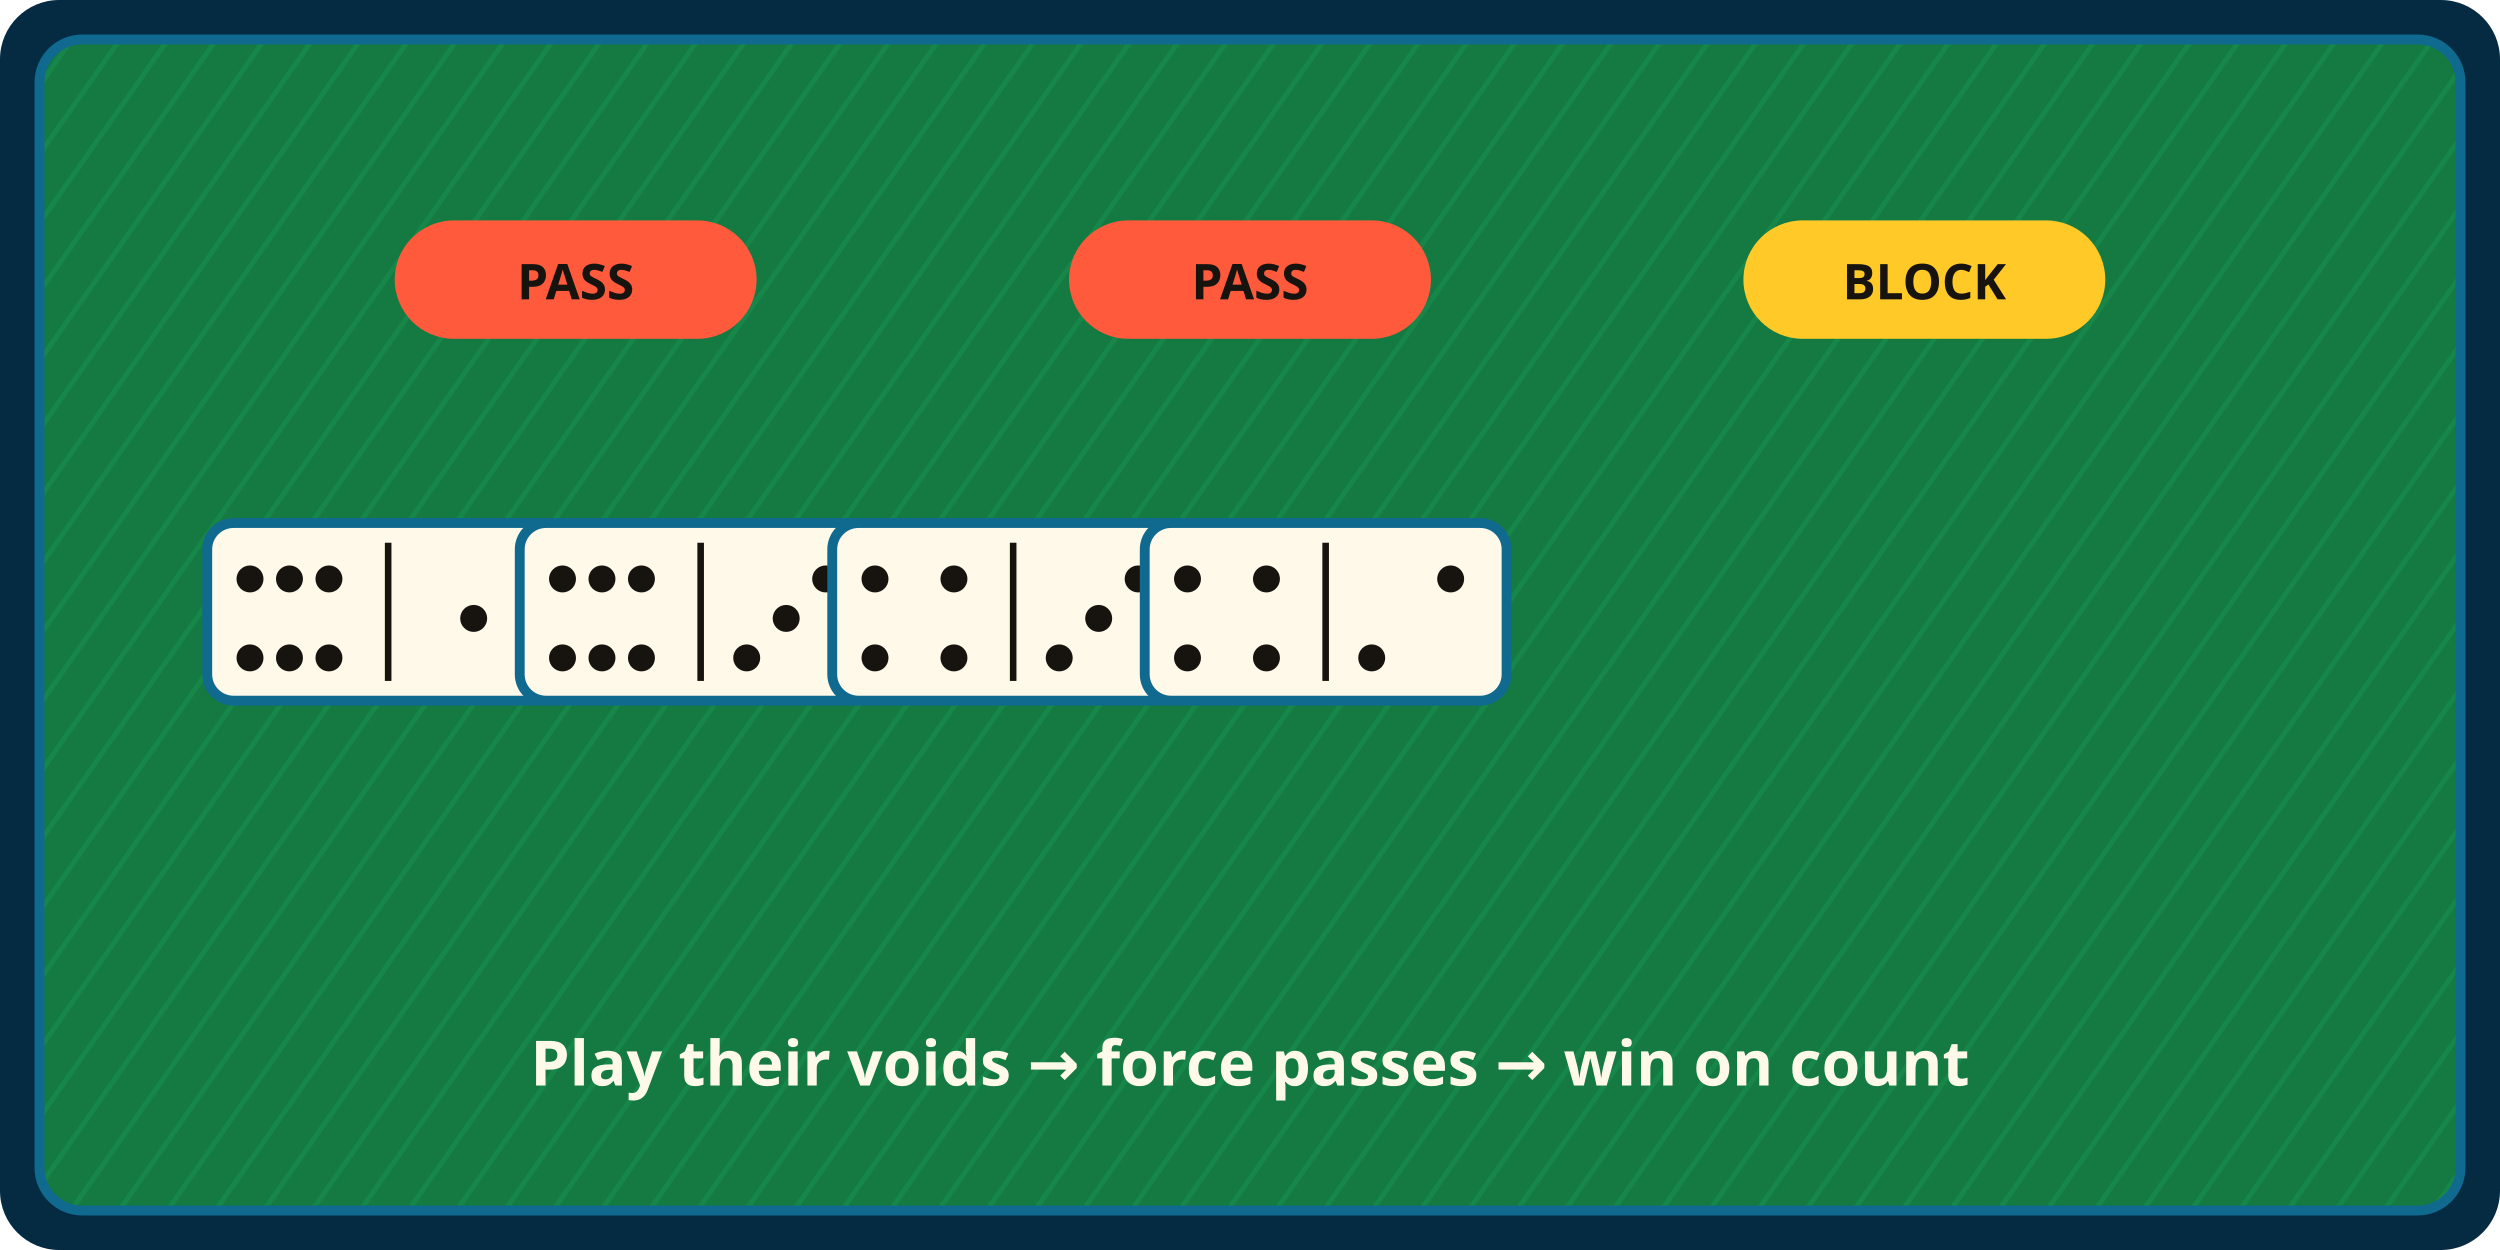
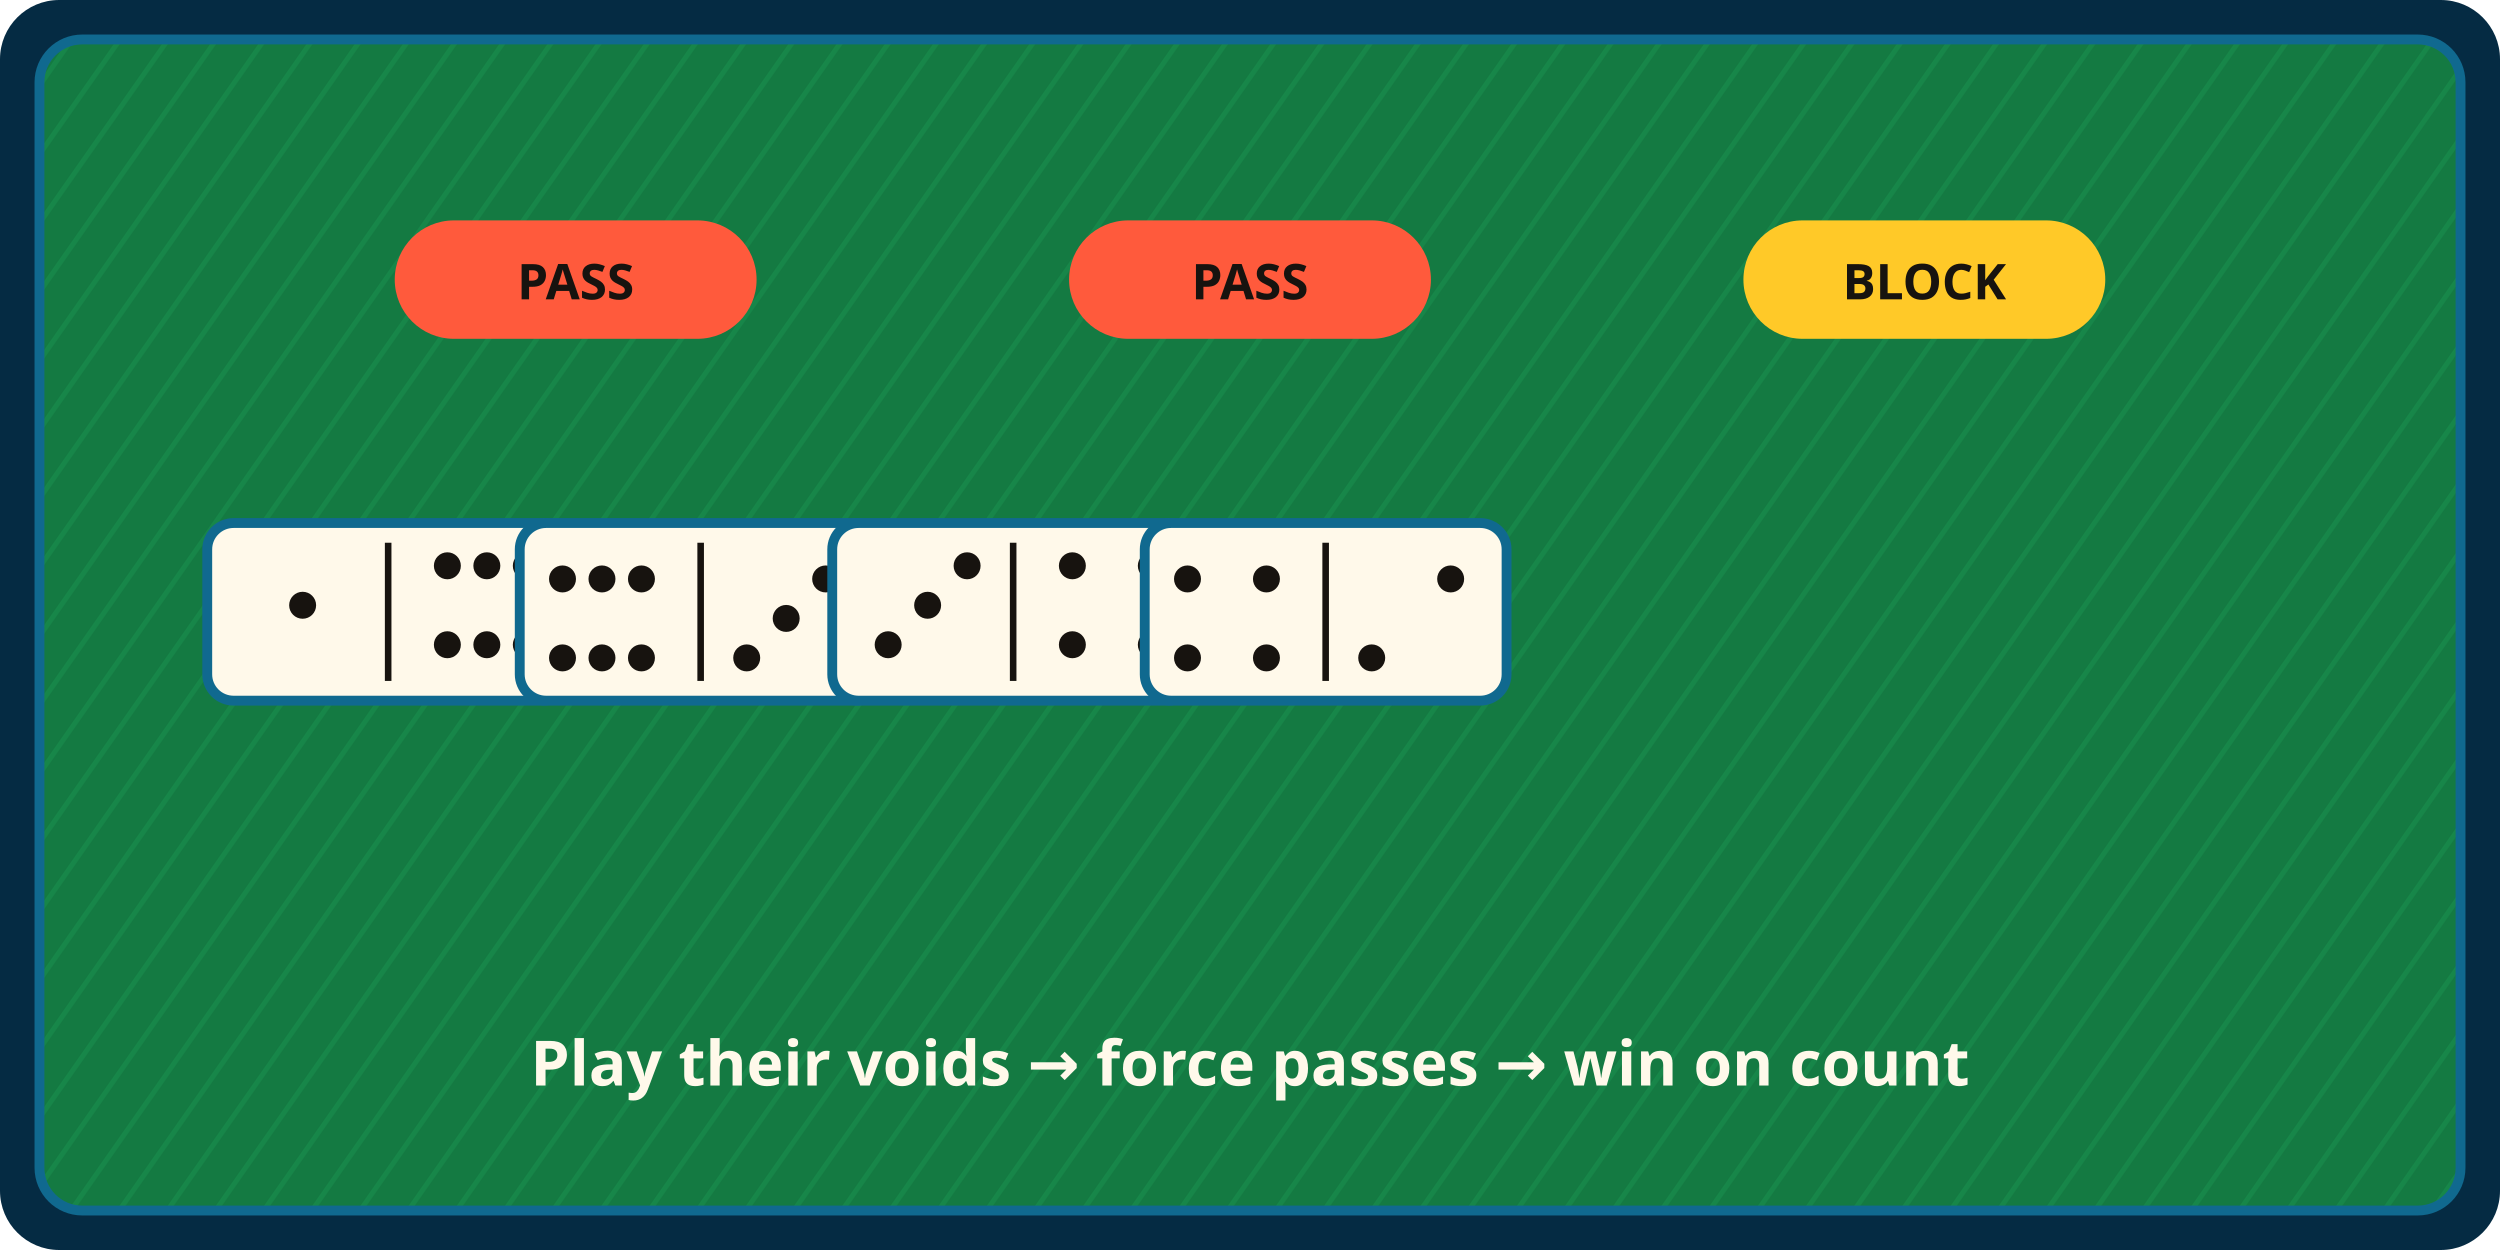
- <svg xmlns="http://www.w3.org/2000/svg" viewBox="0 0 760 380" role="img" aria-labelledby="title description">
+ <svg xmlns="http://www.w3.org/2000/svg" viewBox="0 0 760 380" role="img" aria-labelledby="title description" data-connected-line="true">
  <defs>
    <pattern id="felt" width="12" height="12" patternUnits="userSpaceOnUse" patternTransform="rotate(35)">
      <rect width="12" height="12" fill="#147A42" />
      <line x1="0" y1="0" x2="0" y2="12" stroke="#22A45B" stroke-opacity=".28" stroke-width="3" />
    </pattern>
  </defs>
  <rect width="760" height="380" rx="18" fill="#052B43" />
  <rect x="12" y="12" width="736" height="356" rx="13" fill="url(#felt)" stroke="#10698F" stroke-width="3" />
  <g transform="translate(90 130) scale(1)" opacity="1">
-     <g transform="rotate(90 28 56)">
+     <g transform="rotate(-90 28 56)">
      <rect x="1" y="1" width="54" height="110" rx="8" fill="#FFF9EA" stroke="#10698F" stroke-width="3" />
      <line x1="7" y1="56" x2="49" y2="56" stroke="#17130F" stroke-width="2" />
      <circle cx="30" cy="30" r="4.1" fill="#17130F" />
      <circle cx="18" cy="74" r="4.1" fill="#17130F" />
      <circle cx="42" cy="74" r="4.1" fill="#17130F" />
      <circle cx="18" cy="86" r="4.1" fill="#17130F" />
      <circle cx="42" cy="86" r="4.1" fill="#17130F" />
      <circle cx="18" cy="98" r="4.1" fill="#17130F" />
      <circle cx="42" cy="98" r="4.1" fill="#17130F" />
    </g>
  </g>
  <g transform="translate(185 130) scale(1)" opacity="1">
    <g transform="rotate(90 28 56)">
      <rect x="1" y="1" width="54" height="110" rx="8" fill="#FFF9EA" stroke="#10698F" stroke-width="3" />
      <line x1="7" y1="56" x2="49" y2="56" stroke="#17130F" stroke-width="2" />
      <circle cx="18" cy="18" r="4.1" fill="#17130F" />
      <circle cx="30" cy="30" r="4.1" fill="#17130F" />
      <circle cx="42" cy="42" r="4.1" fill="#17130F" />
      <circle cx="18" cy="74" r="4.1" fill="#17130F" />
      <circle cx="42" cy="74" r="4.1" fill="#17130F" />
      <circle cx="18" cy="86" r="4.1" fill="#17130F" />
      <circle cx="42" cy="86" r="4.1" fill="#17130F" />
      <circle cx="18" cy="98" r="4.1" fill="#17130F" />
      <circle cx="42" cy="98" r="4.1" fill="#17130F" />
    </g>
  </g>
  <g transform="translate(280 130) scale(1)" opacity="1">
-     <g transform="rotate(90 28 56)">
+     <g transform="rotate(-90 28 56)">
      <rect x="1" y="1" width="54" height="110" rx="8" fill="#FFF9EA" stroke="#10698F" stroke-width="3" />
      <line x1="7" y1="56" x2="49" y2="56" stroke="#17130F" stroke-width="2" />
      <circle cx="18" cy="18" r="4.1" fill="#17130F" />
      <circle cx="30" cy="30" r="4.1" fill="#17130F" />
      <circle cx="42" cy="42" r="4.1" fill="#17130F" />
      <circle cx="18" cy="74" r="4.1" fill="#17130F" />
      <circle cx="42" cy="74" r="4.1" fill="#17130F" />
      <circle cx="18" cy="98" r="4.1" fill="#17130F" />
      <circle cx="42" cy="98" r="4.1" fill="#17130F" />
    </g>
  </g>
  <g transform="translate(375 130) scale(1)" opacity="1">
    <g transform="rotate(90 28 56)">
      <rect x="1" y="1" width="54" height="110" rx="8" fill="#FFF9EA" stroke="#10698F" stroke-width="3" />
      <line x1="7" y1="56" x2="49" y2="56" stroke="#17130F" stroke-width="2" />
      <circle cx="18" cy="18" r="4.1" fill="#17130F" />
      <circle cx="42" cy="42" r="4.1" fill="#17130F" />
      <circle cx="18" cy="74" r="4.1" fill="#17130F" />
      <circle cx="42" cy="74" r="4.1" fill="#17130F" />
      <circle cx="18" cy="98" r="4.1" fill="#17130F" />
      <circle cx="42" cy="98" r="4.1" fill="#17130F" />
    </g>
  </g>
  <g transform="translate(175 85)">
    <rect x="-55" y="-18" width="110" height="36" rx="18" fill="#FF5A3C" />
    <text text-anchor="middle" y="6" fill="#17130F" font-family="system-ui,sans-serif" font-size="15" font-weight="800">PASS</text>
  </g>
  <g transform="translate(380 85)">
    <rect x="-55" y="-18" width="110" height="36" rx="18" fill="#FF5A3C" />
    <text text-anchor="middle" y="6" fill="#17130F" font-family="system-ui,sans-serif" font-size="15" font-weight="800">PASS</text>
  </g>
  <g transform="translate(585 85)">
    <rect x="-55" y="-18" width="110" height="36" rx="18" fill="#FFC928" />
    <text text-anchor="middle" y="6" fill="#17130F" font-family="system-ui,sans-serif" font-size="15" font-weight="800">BLOCK</text>
  </g>
  <text x="380" y="330" text-anchor="middle" fill="#FFF9EA" font-family="system-ui,sans-serif" font-size="19" font-weight="800">Play their voids → force passes → win on count</text>
</svg>
